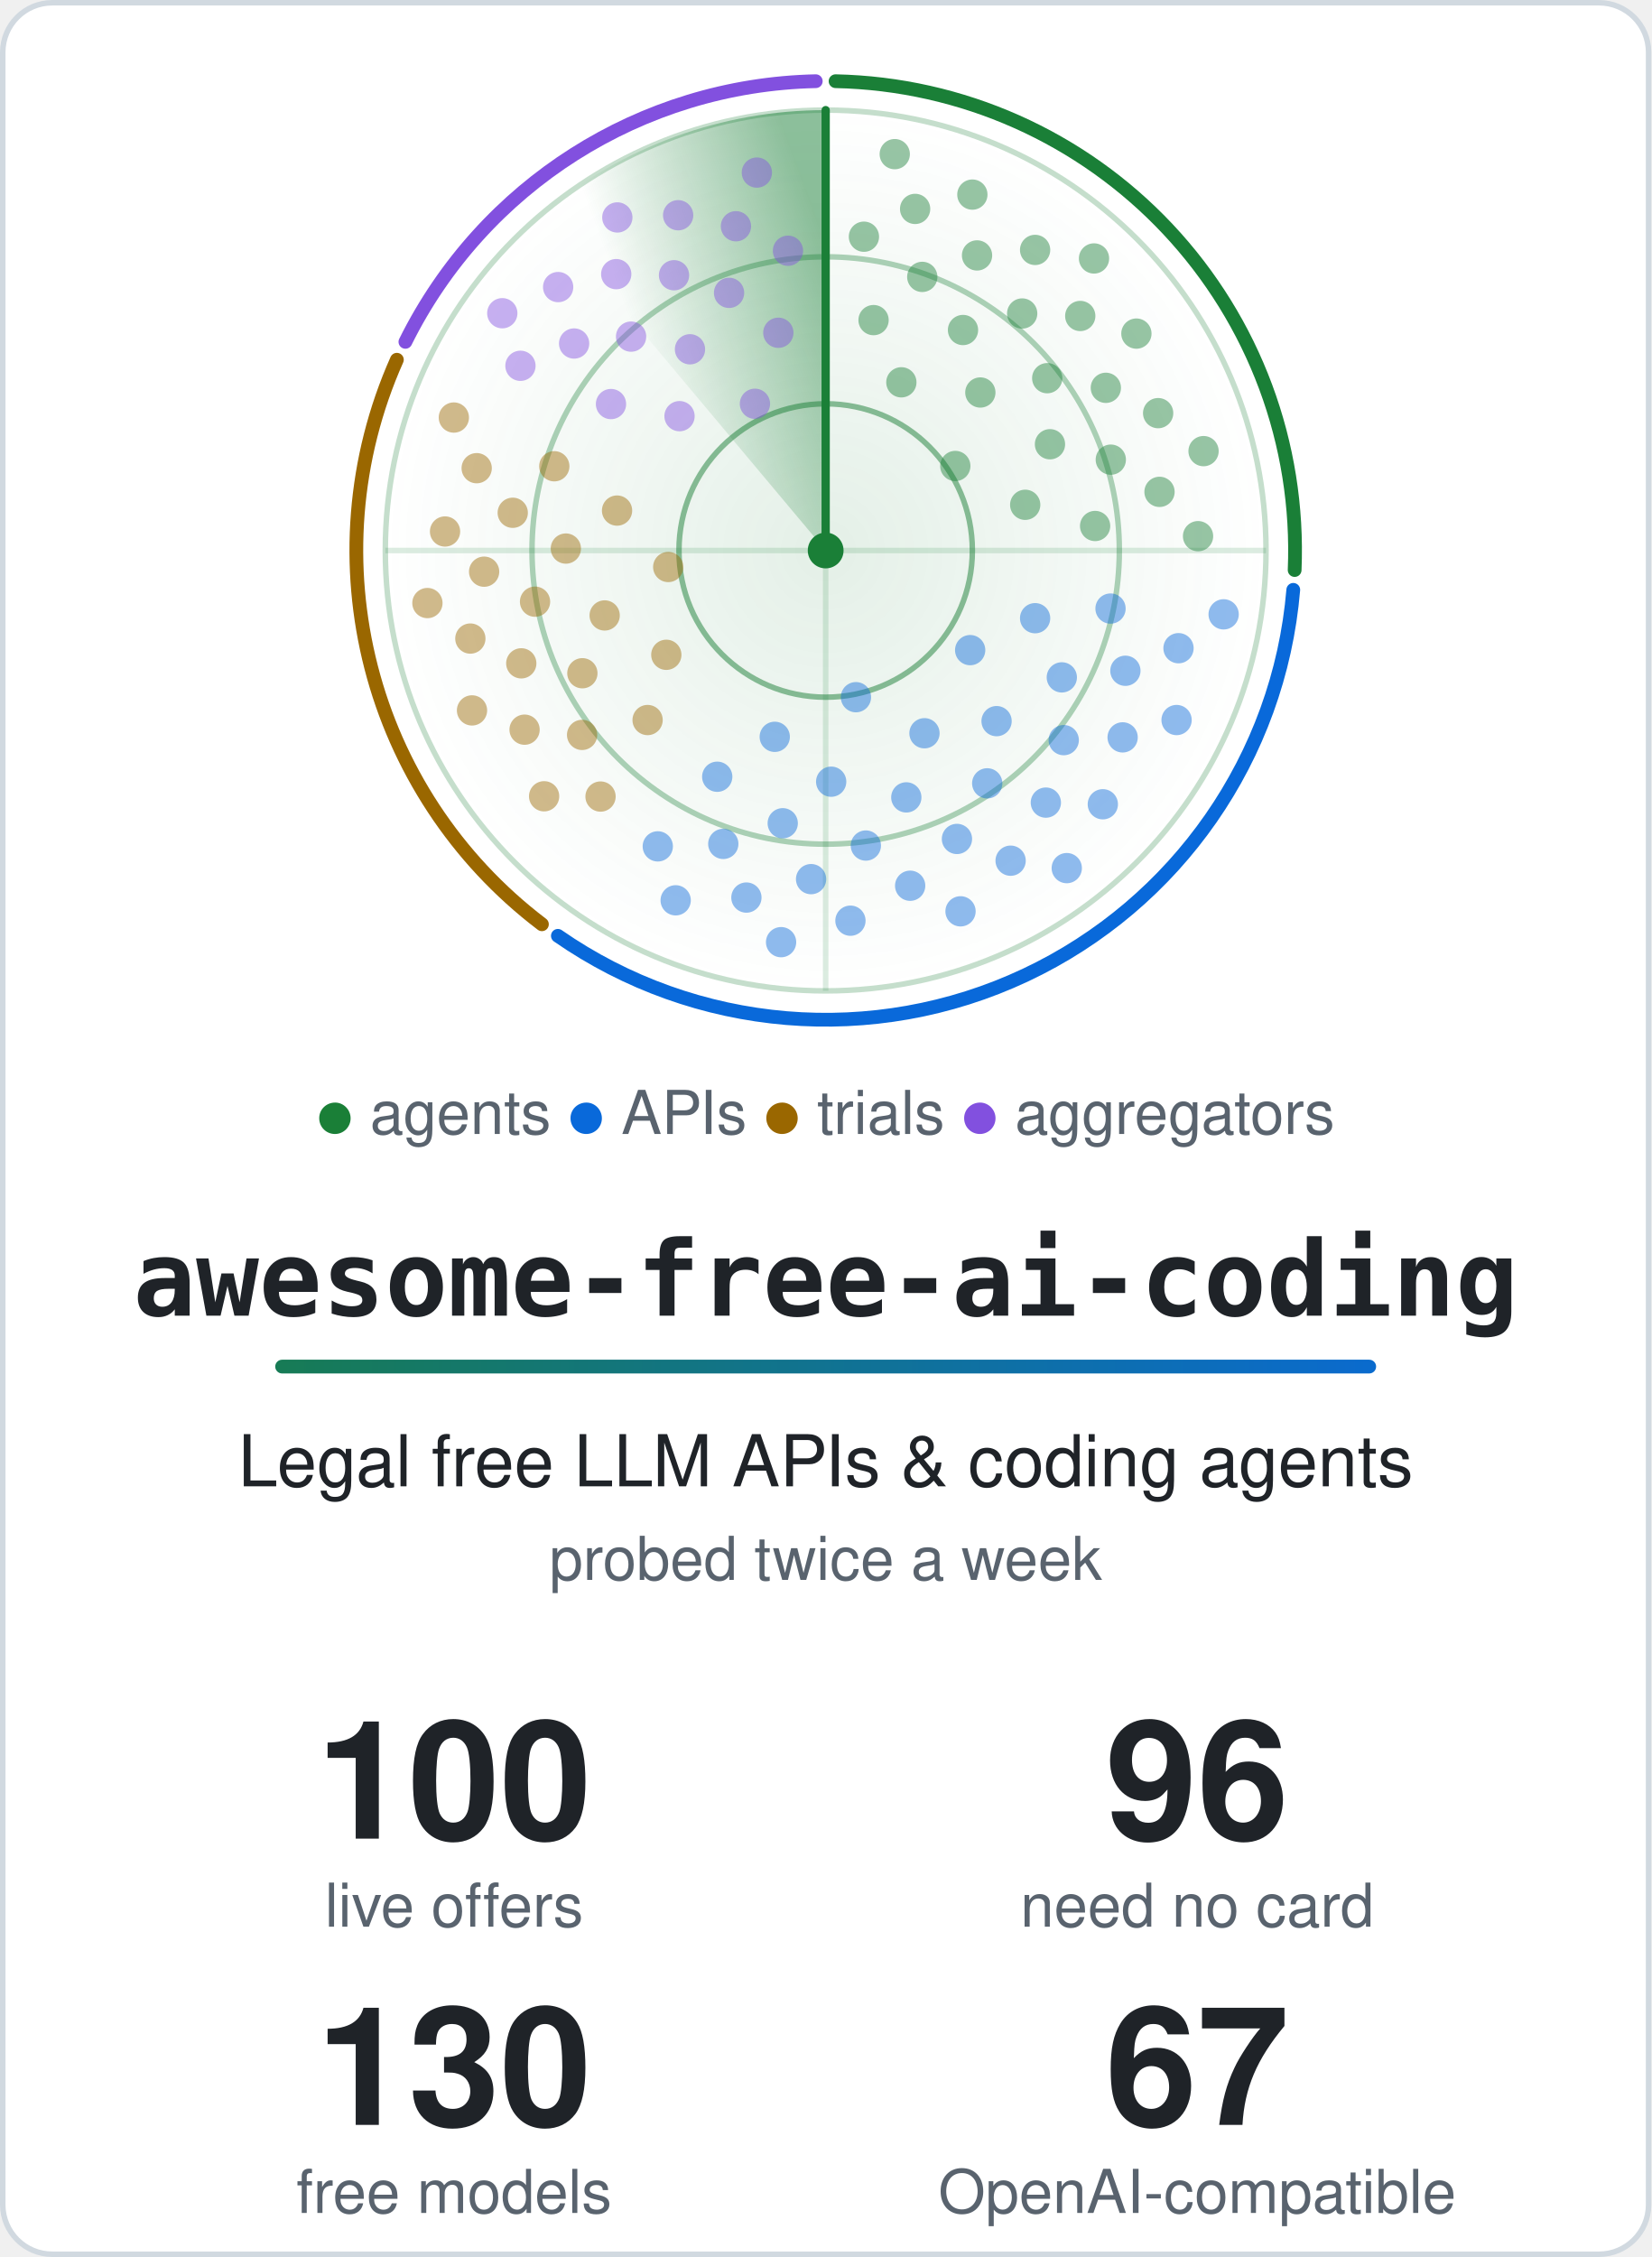
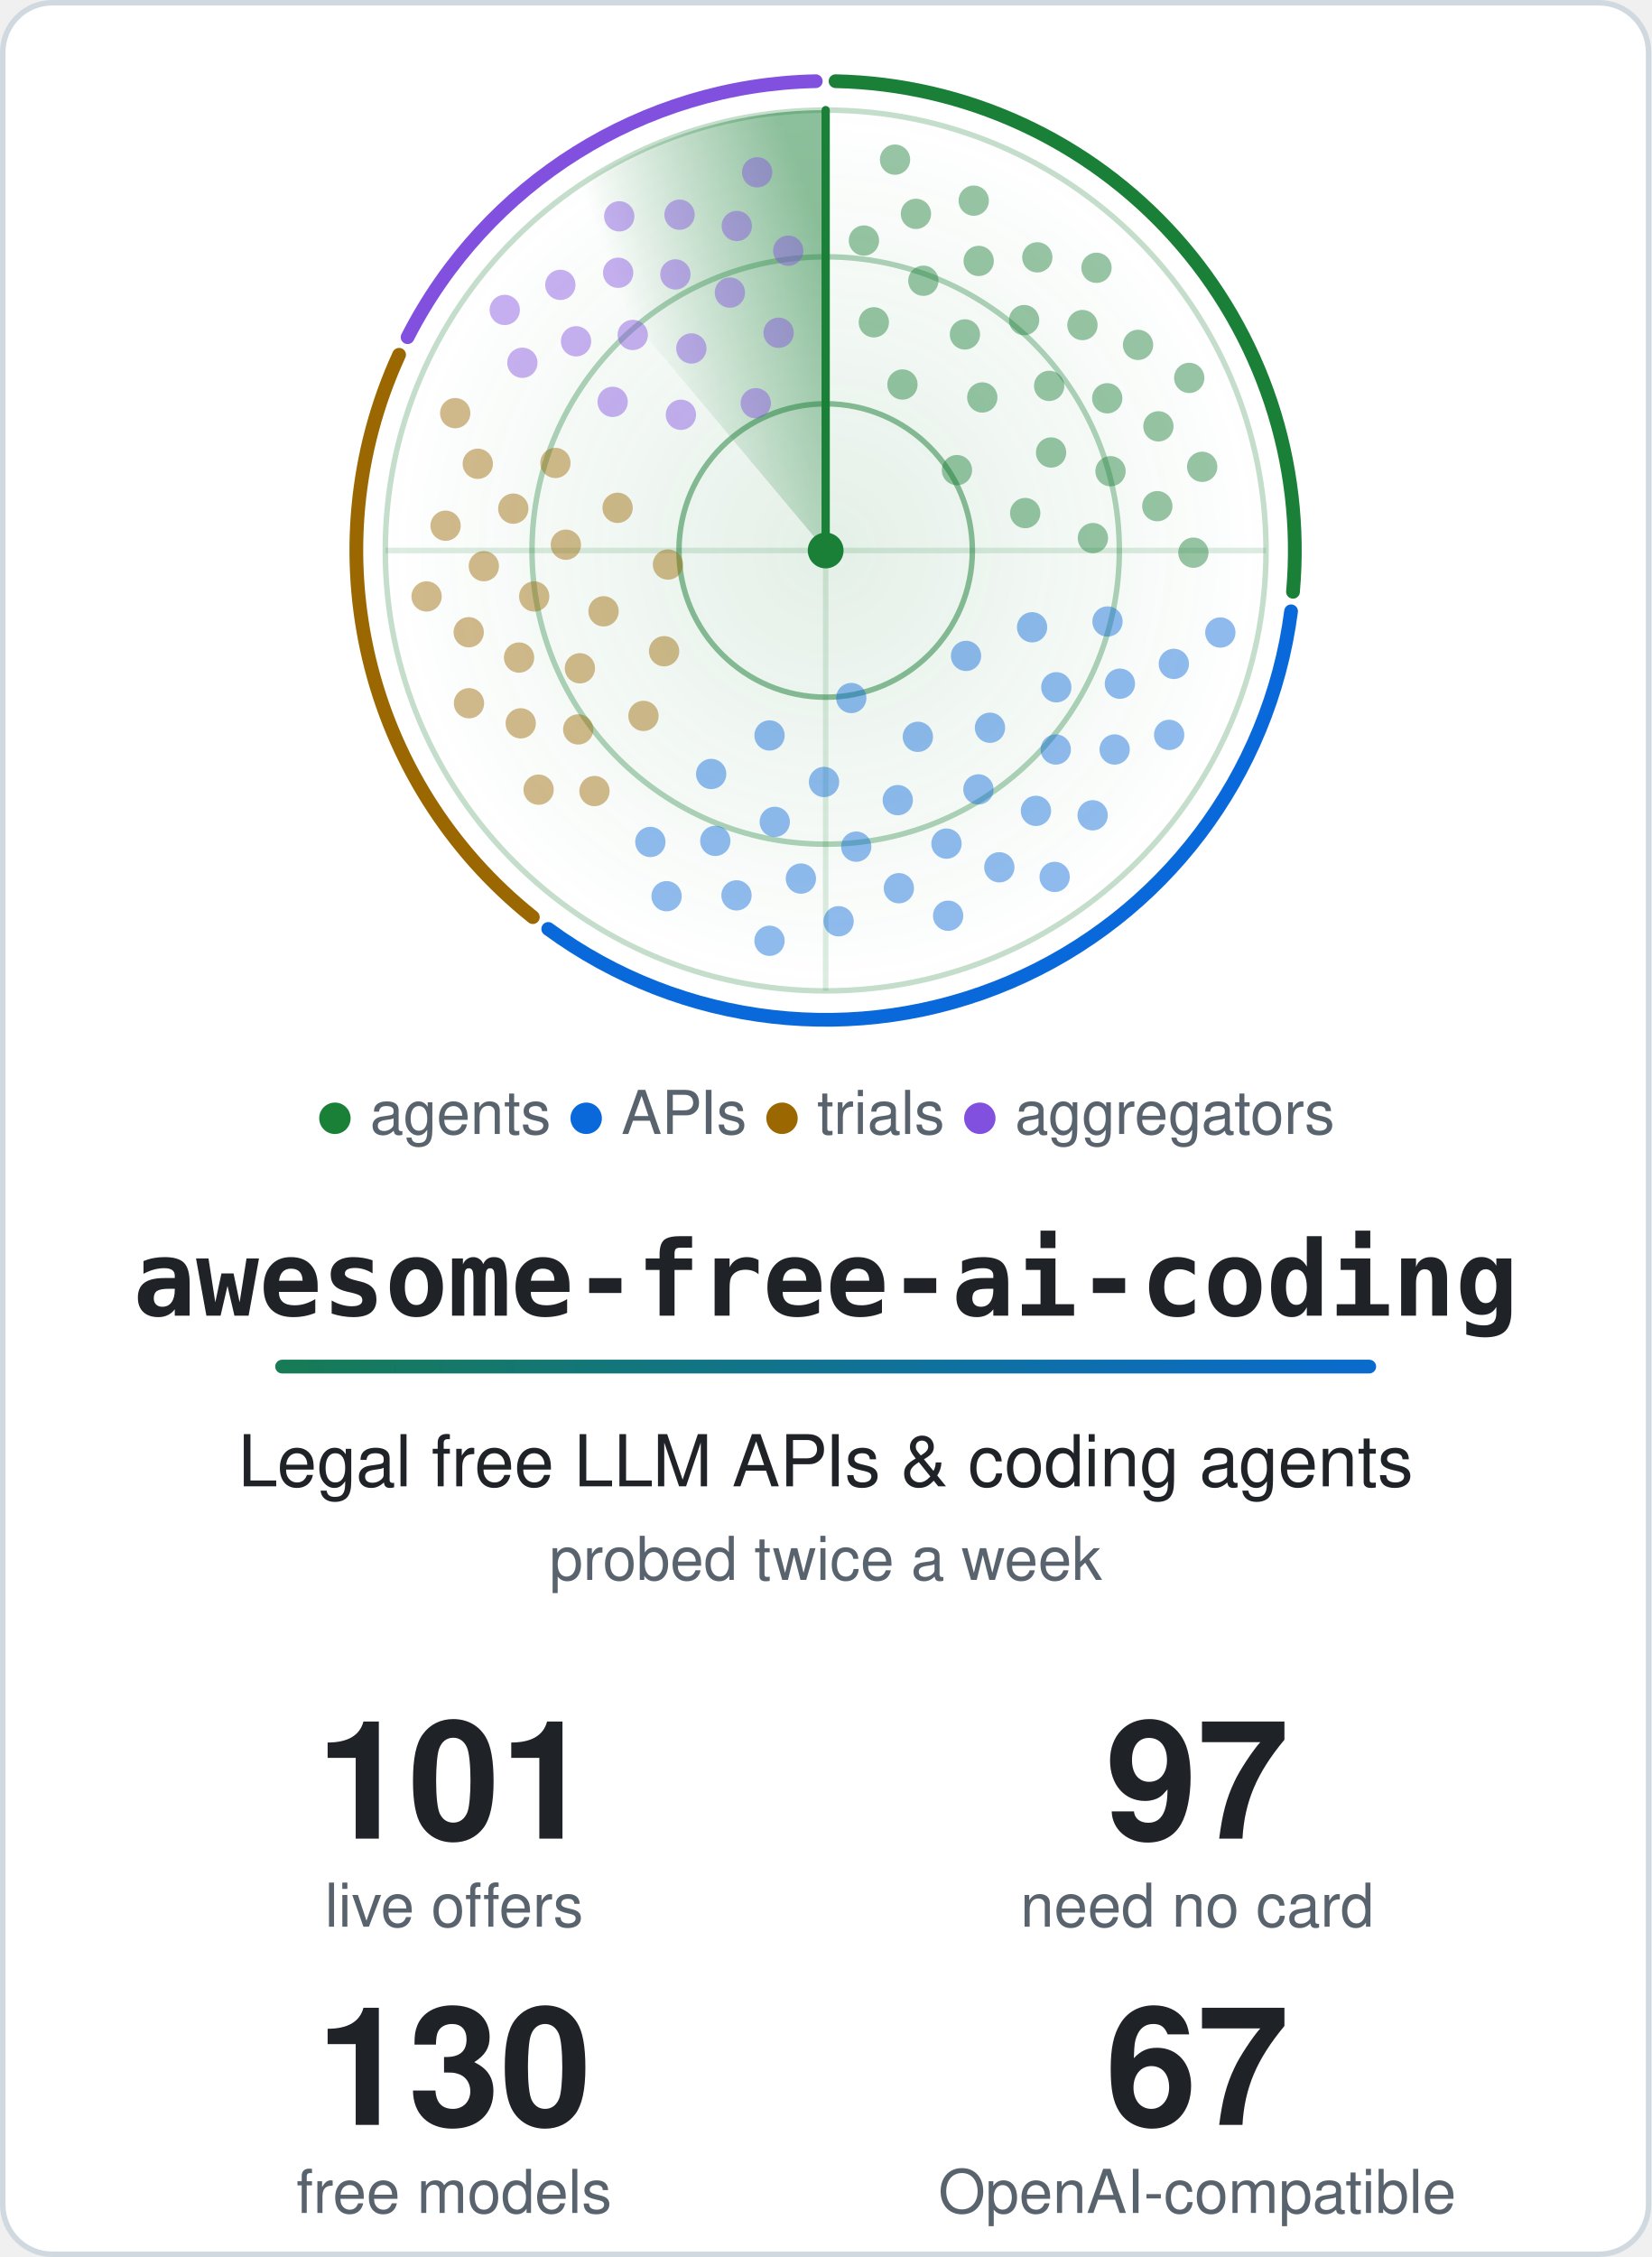
<svg xmlns="http://www.w3.org/2000/svg" width="600" height="820" viewBox="0 0 600 820" role="img" aria-labelledby="title">
  <style>.card{fill:#ffffff;stroke:#d1d9e0}.t{fill:#1f2328}.m{fill:#59636e}.ring{stroke:#1a7f37}.hub{fill:#1a7f37}.beam{stroke:#1a7f37}.s0,.s1,.g0,.g1{stop-color:#1a7f37}.a0{stop-color:#1a7f37}.a1{stop-color:#0969da}.dot.agents,.key.agents{fill:#1a7f37}.rim.agents{stroke:#1a7f37}.dot.apis,.key.apis{fill:#0969da}.rim.apis{stroke:#0969da}.dot.trials,.key.trials{fill:#9a6700}.rim.trials{stroke:#9a6700}.dot.aggregators,.key.aggregators{fill:#8250df}.rim.aggregators{stroke:#8250df}@media (prefers-color-scheme: dark) {.card{fill:#0d1117;stroke:#3d444d}.t{fill:#f0f6fc}.m{fill:#9198a1}.ring{stroke:#3fb950}.hub{fill:#3fb950}.beam{stroke:#3fb950}.s0,.s1,.g0,.g1{stop-color:#3fb950}.a0{stop-color:#3fb950}.a1{stop-color:#4493f8}.dot.agents,.key.agents{fill:#3fb950}.rim.agents{stroke:#3fb950}.dot.apis,.key.apis{fill:#4493f8}.rim.apis{stroke:#4493f8}.dot.trials,.key.trials{fill:#d29922}.rim.trials{stroke:#d29922}.dot.aggregators,.key.aggregators{fill:#ab7df8}.rim.aggregators{stroke:#ab7df8}}.rim{fill:none}.s0{stop-opacity:.5}.s1,.g1{stop-opacity:0}.g0{stop-opacity:.12}.dot{opacity:.45;animation:ping 6s linear infinite}@keyframes ping{0%,4%{opacity:1}55%,100%{opacity:.45}}.turning{animation:turn 6s linear infinite}@keyframes turn{to{transform:rotate(360deg)}}@media (prefers-reduced-motion: reduce) {.dot { animation: none; opacity: 1 } .turning { animation: none }}</style>
  <defs>
    <linearGradient id="accent" gradientUnits="userSpaceOnUse" x1="0" y1="0" x2="540" y2="0">
      <stop class="a0" offset="0" />
      <stop class="a1" offset="1" />
    </linearGradient>
  </defs>
  <rect class="card" x="1" y="1" width="598" height="818" rx="18" stroke-width="2" />
  <defs>
    <radialGradient id="glow">
      <stop class="g0" offset="0" />
      <stop class="g1" offset="1" />
    </radialGradient>
  </defs>
  <circle cx="300.0" cy="200.0" r="160.0" fill="url(#glow)" />
  <circle class="ring" cx="300.0" cy="200.0" r="53.3" fill="none" stroke-width="2" stroke-opacity=".5" />
  <circle class="ring" cx="300.0" cy="200.0" r="106.7" fill="none" stroke-width="2" stroke-opacity=".35" />
  <circle class="ring" cx="300.0" cy="200.0" r="160.0" fill="none" stroke-width="2" stroke-opacity=".25" />
  <path class="ring" d="M140.0 200.0H460.0M300.0 40.0V360.0" stroke-width="2" stroke-opacity=".15" />
-   <path class="rim agents" d="M303.6 29.5A170.5 170.5 0 0 1 470.4 207.1" stroke-width="5" stroke-linecap="round" />
-   <path class="rim apis" d="M469.9 214.3A170.5 170.5 0 0 1 202.7 340.0" stroke-width="5" stroke-linecap="round" />
-   <path class="rim trials" d="M196.9 335.8A170.5 170.5 0 0 1 144.2 130.7" stroke-width="5" stroke-linecap="round" />
-   <path class="rim aggregators" d="M147.3 124.2A170.5 170.5 0 0 1 296.4 29.5" stroke-width="5" stroke-linecap="round" />
+   <path class="rim agents" d="M303.6 29.5A170.5 170.5 0 0 1 469.8 215.0" stroke-width="5" stroke-linecap="round" />
+   <path class="rim apis" d="M469.1 222.1A170.5 170.5 0 0 1 199.2 337.5" stroke-width="5" stroke-linecap="round" />
+   <path class="rim trials" d="M193.6 333.2A170.5 170.5 0 0 1 145.0 128.9" stroke-width="5" stroke-linecap="round" />
+   <path class="rim aggregators" d="M148.1 122.5A170.5 170.5 0 0 1 296.4 29.5" stroke-width="5" stroke-linecap="round" />
  <defs>
    <linearGradient id="sweep" gradientUnits="userSpaceOnUse" x1="300.0" y1="88.0" x2="228.0" y2="114.2">
      <stop class="s0" offset="0" />
      <stop class="s1" offset="1" />
    </linearGradient>
  </defs>
  <g class="turning" style="transform-origin:300.0px 200.0px">
    <path fill="url(#sweep)" d="M300.0 200.0L197.2 77.4A160.0 160.0 0 0 1 300.0 40.0Z" />
    <line class="beam" x1="300.0" y1="200.0" x2="300.0" y2="40.0" stroke-width="3" stroke-linecap="round" />
  </g>
-   <circle class="dot agents" cx="347.1" cy="169.3" r="5.5" style="animation-delay:0.95s" />
-   <circle class="dot agents" cx="327.5" cy="138.9" r="5.5" style="animation-delay:0.40s" />
-   <circle class="dot agents" cx="372.5" cy="183.4" r="5.5" style="animation-delay:1.29s" />
-   <circle class="dot agents" cx="356.2" cy="142.6" r="5.5" style="animation-delay:0.74s" />
-   <circle class="dot agents" cx="317.4" cy="116.3" r="5.5" style="animation-delay:0.20s" />
-   <circle class="dot agents" cx="381.5" cy="161.4" r="5.5" style="animation-delay:1.08s" />
-   <circle class="dot agents" cx="349.9" cy="119.9" r="5.5" style="animation-delay:0.53s" />
-   <circle class="dot agents" cx="397.9" cy="191.1" r="5.5" style="animation-delay:1.41s" />
-   <circle class="dot agents" cx="380.5" cy="137.4" r="5.5" style="animation-delay:0.87s" />
-   <circle class="dot agents" cx="335.1" cy="100.6" r="5.5" style="animation-delay:0.32s" />
-   <circle class="dot agents" cx="403.6" cy="167.0" r="5.5" style="animation-delay:1.21s" />
-   <circle class="dot agents" cx="371.4" cy="113.9" r="5.5" style="animation-delay:0.66s" />
-   <circle class="dot agents" cx="313.9" cy="86.0" r="5.5" style="animation-delay:0.12s" />
-   <circle class="dot agents" cx="401.8" cy="140.9" r="5.5" style="animation-delay:1.00s" />
-   <circle class="dot agents" cx="355.0" cy="92.8" r="5.5" style="animation-delay:0.45s" />
-   <circle class="dot agents" cx="421.3" cy="178.7" r="5.5" style="animation-delay:1.33s" />
-   <circle class="dot agents" cx="392.5" cy="114.8" r="5.5" style="animation-delay:0.79s" />
-   <circle class="dot agents" cx="332.5" cy="75.9" r="5.5" style="animation-delay:0.24s" />
-   <circle class="dot agents" cx="420.8" cy="150.1" r="5.5" style="animation-delay:1.13s" />
-   <circle class="dot agents" cx="376.1" cy="90.8" r="5.5" style="animation-delay:0.58s" />
-   <circle class="dot agents" cx="435.3" cy="194.8" r="5.5" style="animation-delay:1.46s" />
-   <circle class="dot agents" cx="412.9" cy="121.2" r="5.5" style="animation-delay:0.92s" />
-   <circle class="dot agents" cx="353.3" cy="70.7" r="5.5" style="animation-delay:0.37s" />
-   <circle class="dot agents" cx="437.3" cy="163.9" r="5.5" style="animation-delay:1.25s" />
-   <circle class="dot agents" cx="397.5" cy="93.9" r="5.5" style="animation-delay:0.71s" />
-   <circle class="dot agents" cx="325.1" cy="56.0" r="5.5" style="animation-delay:0.16s" />
-   <circle class="dot apis" cx="311.0" cy="253.3" r="5.5" style="animation-delay:2.81s" />
-   <circle class="dot apis" cx="352.5" cy="236.2" r="5.5" style="animation-delay:2.08s" />
-   <circle class="dot apis" cx="281.5" cy="267.7" r="5.5" style="animation-delay:3.26s" />
-   <circle class="dot apis" cx="335.9" cy="266.4" r="5.5" style="animation-delay:2.53s" />
-   <circle class="dot apis" cx="376.1" cy="224.6" r="5.5" style="animation-delay:1.80s" />
-   <circle class="dot apis" cx="302.0" cy="284.0" r="5.5" style="animation-delay:2.98s" />
-   <circle class="dot apis" cx="362.1" cy="262.0" r="5.5" style="animation-delay:2.25s" />
-   <circle class="dot apis" cx="260.6" cy="282.2" r="5.5" style="animation-delay:3.43s" />
-   <circle class="dot apis" cx="329.3" cy="289.7" r="5.5" style="animation-delay:2.70s" />
-   <circle class="dot apis" cx="385.8" cy="246.1" r="5.5" style="animation-delay:1.97s" />
-   <circle class="dot apis" cx="284.4" cy="299.1" r="5.5" style="animation-delay:3.15s" />
-   <circle class="dot apis" cx="358.7" cy="284.6" r="5.5" style="animation-delay:2.42s" />
-   <circle class="dot apis" cx="403.5" cy="221.1" r="5.5" style="animation-delay:1.69s" />
-   <circle class="dot apis" cx="314.6" cy="307.2" r="5.5" style="animation-delay:2.87s" />
-   <circle class="dot apis" cx="386.5" cy="268.9" r="5.5" style="animation-delay:2.14s" />
-   <circle class="dot apis" cx="262.8" cy="306.6" r="5.5" style="animation-delay:3.32s" />
-   <circle class="dot apis" cx="347.7" cy="304.8" r="5.5" style="animation-delay:2.59s" />
-   <circle class="dot apis" cx="408.9" cy="243.7" r="5.5" style="animation-delay:1.86s" />
-   <circle class="dot apis" cx="294.7" cy="319.4" r="5.5" style="animation-delay:3.04s" />
-   <circle class="dot apis" cx="380.0" cy="291.6" r="5.5" style="animation-delay:2.31s" />
-   <circle class="dot apis" cx="239.0" cy="307.5" r="5.5" style="animation-delay:3.49s" />
-   <circle class="dot apis" cx="330.7" cy="321.8" r="5.5" style="animation-delay:2.76s" />
-   <circle class="dot apis" cx="407.9" cy="267.9" r="5.5" style="animation-delay:2.04s" />
-   <circle class="dot apis" cx="271.2" cy="326.1" r="5.5" style="animation-delay:3.21s" />
-   <circle class="dot apis" cx="367.2" cy="312.7" r="5.5" style="animation-delay:2.49s" />
-   <circle class="dot apis" cx="428.2" cy="235.5" r="5.5" style="animation-delay:1.76s" />
-   <circle class="dot apis" cx="309.0" cy="334.5" r="5.5" style="animation-delay:2.94s" />
-   <circle class="dot apis" cx="400.7" cy="292.2" r="5.5" style="animation-delay:2.21s" />
-   <circle class="dot apis" cx="245.5" cy="327.1" r="5.5" style="animation-delay:3.39s" />
-   <circle class="dot apis" cx="349.0" cy="331.1" r="5.5" style="animation-delay:2.66s" />
-   <circle class="dot apis" cx="427.5" cy="261.6" r="5.5" style="animation-delay:1.93s" />
-   <circle class="dot apis" cx="283.8" cy="342.3" r="5.5" style="animation-delay:3.11s" />
-   <circle class="dot apis" cx="387.6" cy="315.4" r="5.5" style="animation-delay:2.38s" />
-   <circle class="dot apis" cx="444.6" cy="223.2" r="5.5" style="animation-delay:1.65s" />
-   <circle class="dot trials" cx="242.8" cy="206.0" r="5.5" style="animation-delay:4.40s" />
-   <circle class="dot trials" cx="242.1" cy="237.9" r="5.5" style="animation-delay:3.95s" />
-   <circle class="dot trials" cx="224.2" cy="185.5" r="5.5" style="animation-delay:4.68s" />
-   <circle class="dot trials" cx="219.7" cy="223.6" r="5.5" style="animation-delay:4.23s" />
-   <circle class="dot trials" cx="235.3" cy="261.6" r="5.5" style="animation-delay:3.77s" />
-   <circle class="dot trials" cx="205.6" cy="199.3" r="5.5" style="animation-delay:4.51s" />
-   <circle class="dot trials" cx="211.6" cy="244.6" r="5.5" style="animation-delay:4.05s" />
-   <circle class="dot trials" cx="201.4" cy="169.4" r="5.5" style="animation-delay:4.79s" />
-   <circle class="dot trials" cx="194.4" cy="218.6" r="5.5" style="animation-delay:4.33s" />
-   <circle class="dot trials" cx="211.5" cy="267.0" r="5.5" style="animation-delay:3.88s" />
-   <circle class="dot trials" cx="186.3" cy="186.3" r="5.5" style="animation-delay:4.61s" />
-   <circle class="dot trials" cx="189.4" cy="241.0" r="5.5" style="animation-delay:4.16s" />
-   <circle class="dot trials" cx="218.2" cy="289.4" r="5.5" style="animation-delay:3.71s" />
-   <circle class="dot trials" cx="175.9" cy="207.7" r="5.5" style="animation-delay:4.44s" />
-   <circle class="dot trials" cx="190.6" cy="265.1" r="5.5" style="animation-delay:3.99s" />
-   <circle class="dot trials" cx="173.2" cy="170.1" r="5.5" style="animation-delay:4.72s" />
-   <circle class="dot trials" cx="170.9" cy="232.0" r="5.5" style="animation-delay:4.27s" />
-   <circle class="dot trials" cx="197.7" cy="289.3" r="5.5" style="animation-delay:3.81s" />
-   <circle class="dot trials" cx="161.7" cy="193.1" r="5.5" style="animation-delay:4.55s" />
-   <circle class="dot trials" cx="171.5" cy="258.1" r="5.5" style="animation-delay:4.09s" />
-   <circle class="dot trials" cx="164.9" cy="151.7" r="5.5" style="animation-delay:4.83s" />
-   <circle class="dot trials" cx="155.3" cy="219.1" r="5.5" style="animation-delay:4.37s" />
-   <circle class="dot aggregators" cx="274.3" cy="146.7" r="5.5" style="animation-delay:5.57s" />
-   <circle class="dot aggregators" cx="246.9" cy="151.2" r="5.5" style="animation-delay:5.21s" />
-   <circle class="dot aggregators" cx="282.8" cy="120.9" r="5.5" style="animation-delay:5.80s" />
-   <circle class="dot aggregators" cx="250.7" cy="126.9" r="5.5" style="animation-delay:5.43s" />
-   <circle class="dot aggregators" cx="222.0" cy="146.8" r="5.5" style="animation-delay:5.07s" />
-   <circle class="dot aggregators" cx="264.9" cy="106.4" r="5.5" style="animation-delay:5.66s" />
-   <circle class="dot aggregators" cx="229.3" cy="122.3" r="5.5" style="animation-delay:5.30s" />
-   <circle class="dot aggregators" cx="286.3" cy="91.1" r="5.5" style="animation-delay:5.88s" />
-   <circle class="dot aggregators" cx="244.9" cy="100.0" r="5.5" style="animation-delay:5.52s" />
-   <circle class="dot aggregators" cx="208.6" cy="124.8" r="5.5" style="animation-delay:5.16s" />
-   <circle class="dot aggregators" cx="267.4" cy="82.2" r="5.5" style="animation-delay:5.74s" />
-   <circle class="dot aggregators" cx="223.9" cy="99.6" r="5.5" style="animation-delay:5.38s" />
-   <circle class="dot aggregators" cx="189.1" cy="132.9" r="5.5" style="animation-delay:5.02s" />
-   <circle class="dot aggregators" cx="246.4" cy="78.2" r="5.5" style="animation-delay:5.60s" />
-   <circle class="dot aggregators" cx="202.8" cy="104.3" r="5.5" style="animation-delay:5.24s" />
-   <circle class="dot aggregators" cx="275.0" cy="62.7" r="5.5" style="animation-delay:5.83s" />
-   <circle class="dot aggregators" cx="224.3" cy="79.0" r="5.5" style="animation-delay:5.47s" />
-   <circle class="dot aggregators" cx="182.5" cy="113.8" r="5.5" style="animation-delay:5.10s" />
+   <circle class="dot agents" cx="347.7" cy="170.8" r="5.5" style="animation-delay:0.98s" />
+   <circle class="dot agents" cx="327.9" cy="139.7" r="5.5" style="animation-delay:0.41s" />
+   <circle class="dot agents" cx="372.5" cy="186.4" r="5.5" style="animation-delay:1.32s" />
+   <circle class="dot agents" cx="356.9" cy="144.4" r="5.5" style="animation-delay:0.76s" />
+   <circle class="dot agents" cx="317.5" cy="117.1" r="5.5" style="animation-delay:0.20s" />
+   <circle class="dot agents" cx="381.9" cy="164.4" r="5.5" style="animation-delay:1.11s" />
+   <circle class="dot agents" cx="350.6" cy="121.5" r="5.5" style="animation-delay:0.55s" />
+   <circle class="dot agents" cx="397.1" cy="195.5" r="5.5" style="animation-delay:1.46s" />
+   <circle class="dot agents" cx="381.2" cy="140.2" r="5.5" style="animation-delay:0.89s" />
+   <circle class="dot agents" cx="335.5" cy="102.0" r="5.5" style="animation-delay:0.33s" />
+   <circle class="dot agents" cx="403.5" cy="171.2" r="5.5" style="animation-delay:1.24s" />
+   <circle class="dot agents" cx="372.1" cy="116.3" r="5.5" style="animation-delay:0.68s" />
+   <circle class="dot agents" cx="313.9" cy="87.4" r="5.5" style="animation-delay:0.12s" />
+   <circle class="dot agents" cx="402.3" cy="144.7" r="5.5" style="animation-delay:1.03s" />
+   <circle class="dot agents" cx="355.6" cy="94.8" r="5.5" style="animation-delay:0.46s" />
+   <circle class="dot agents" cx="420.5" cy="183.9" r="5.5" style="animation-delay:1.37s" />
+   <circle class="dot agents" cx="393.3" cy="118.1" r="5.5" style="animation-delay:0.81s" />
+   <circle class="dot agents" cx="332.8" cy="77.7" r="5.5" style="animation-delay:0.25s" />
+   <circle class="dot agents" cx="420.9" cy="154.9" r="5.5" style="animation-delay:1.16s" />
+   <circle class="dot agents" cx="376.9" cy="93.5" r="5.5" style="animation-delay:0.60s" />
+   <circle class="dot agents" cx="433.6" cy="200.8" r="5.5" style="animation-delay:1.51s" />
+   <circle class="dot agents" cx="413.5" cy="125.3" r="5.5" style="animation-delay:0.94s" />
+   <circle class="dot agents" cx="353.8" cy="72.9" r="5.5" style="animation-delay:0.38s" />
+   <circle class="dot agents" cx="436.8" cy="169.6" r="5.5" style="animation-delay:1.29s" />
+   <circle class="dot agents" cx="398.4" cy="97.3" r="5.5" style="animation-delay:0.73s" />
+   <circle class="dot agents" cx="325.2" cy="58.0" r="5.5" style="animation-delay:0.17s" />
+   <circle class="dot agents" cx="432.1" cy="137.3" r="5.5" style="animation-delay:1.08s" />
+   <circle class="dot apis" cx="309.3" cy="253.6" r="5.5" style="animation-delay:2.84s" />
+   <circle class="dot apis" cx="351.0" cy="238.3" r="5.5" style="animation-delay:2.12s" />
+   <circle class="dot apis" cx="279.6" cy="267.2" r="5.5" style="animation-delay:3.28s" />
+   <circle class="dot apis" cx="333.5" cy="267.7" r="5.5" style="animation-delay:2.56s" />
+   <circle class="dot apis" cx="375.0" cy="227.9" r="5.5" style="animation-delay:1.84s" />
+   <circle class="dot apis" cx="299.4" cy="284.1" r="5.5" style="animation-delay:3.01s" />
+   <circle class="dot apis" cx="359.7" cy="264.4" r="5.5" style="animation-delay:2.29s" />
+   <circle class="dot apis" cx="258.4" cy="281.2" r="5.5" style="animation-delay:3.45s" />
+   <circle class="dot apis" cx="326.2" cy="290.7" r="5.5" style="animation-delay:2.73s" />
+   <circle class="dot apis" cx="383.8" cy="249.7" r="5.5" style="animation-delay:2.01s" />
+   <circle class="dot apis" cx="281.5" cy="298.6" r="5.5" style="animation-delay:3.18s" />
+   <circle class="dot apis" cx="355.5" cy="286.8" r="5.5" style="animation-delay:2.46s" />
+   <circle class="dot apis" cx="402.4" cy="225.8" r="5.5" style="animation-delay:1.74s" />
+   <circle class="dot apis" cx="311.1" cy="307.6" r="5.5" style="animation-delay:2.90s" />
+   <circle class="dot apis" cx="383.6" cy="272.3" r="5.5" style="animation-delay:2.18s" />
+   <circle class="dot apis" cx="259.9" cy="305.5" r="5.5" style="animation-delay:3.35s" />
+   <circle class="dot apis" cx="343.9" cy="306.5" r="5.5" style="animation-delay:2.63s" />
+   <circle class="dot apis" cx="406.9" cy="248.4" r="5.5" style="animation-delay:1.91s" />
+   <circle class="dot apis" cx="291.0" cy="319.2" r="5.5" style="animation-delay:3.07s" />
+   <circle class="dot apis" cx="376.4" cy="294.6" r="5.5" style="animation-delay:2.35s" />
+   <circle class="dot apis" cx="236.3" cy="305.9" r="5.5" style="animation-delay:3.52s" />
+   <circle class="dot apis" cx="326.6" cy="322.7" r="5.5" style="animation-delay:2.80s" />
+   <circle class="dot apis" cx="405.0" cy="272.3" r="5.5" style="animation-delay:2.08s" />
+   <circle class="dot apis" cx="267.6" cy="325.3" r="5.5" style="animation-delay:3.24s" />
+   <circle class="dot apis" cx="363.1" cy="315.1" r="5.5" style="animation-delay:2.52s" />
+   <circle class="dot apis" cx="426.5" cy="241.2" r="5.5" style="animation-delay:1.80s" />
+   <circle class="dot apis" cx="304.7" cy="334.7" r="5.5" style="animation-delay:2.97s" />
+   <circle class="dot apis" cx="397.0" cy="296.2" r="5.5" style="animation-delay:2.25s" />
+   <circle class="dot apis" cx="242.2" cy="325.6" r="5.5" style="animation-delay:3.41s" />
+   <circle class="dot apis" cx="344.5" cy="332.7" r="5.5" style="animation-delay:2.69s" />
+   <circle class="dot apis" cx="424.8" cy="267.0" r="5.5" style="animation-delay:1.97s" />
+   <circle class="dot apis" cx="279.6" cy="341.8" r="5.5" style="animation-delay:3.14s" />
+   <circle class="dot apis" cx="383.2" cy="318.6" r="5.5" style="animation-delay:2.42s" />
+   <circle class="dot apis" cx="443.4" cy="229.8" r="5.5" style="animation-delay:1.70s" />
+   <circle class="dot trials" cx="242.7" cy="205.1" r="5.5" style="animation-delay:4.42s" />
+   <circle class="dot trials" cx="241.3" cy="236.6" r="5.5" style="animation-delay:3.97s" />
+   <circle class="dot trials" cx="224.4" cy="184.5" r="5.5" style="animation-delay:4.69s" />
+   <circle class="dot trials" cx="219.3" cy="222.1" r="5.5" style="animation-delay:4.24s" />
+   <circle class="dot trials" cx="233.8" cy="260.1" r="5.5" style="animation-delay:3.80s" />
+   <circle class="dot trials" cx="205.6" cy="197.9" r="5.5" style="animation-delay:4.52s" />
+   <circle class="dot trials" cx="210.7" cy="242.8" r="5.5" style="animation-delay:4.07s" />
+   <circle class="dot trials" cx="201.8" cy="168.2" r="5.5" style="animation-delay:4.80s" />
+   <circle class="dot trials" cx="194.1" cy="216.7" r="5.5" style="animation-delay:4.35s" />
+   <circle class="dot trials" cx="210.1" cy="265.0" r="5.5" style="animation-delay:3.90s" />
+   <circle class="dot trials" cx="186.5" cy="184.8" r="5.5" style="animation-delay:4.63s" />
+   <circle class="dot trials" cx="188.6" cy="238.9" r="5.5" style="animation-delay:4.18s" />
+   <circle class="dot trials" cx="216.0" cy="287.4" r="5.5" style="animation-delay:3.73s" />
+   <circle class="dot trials" cx="175.8" cy="205.7" r="5.5" style="animation-delay:4.46s" />
+   <circle class="dot trials" cx="189.2" cy="262.8" r="5.5" style="animation-delay:4.01s" />
+   <circle class="dot trials" cx="173.6" cy="168.5" r="5.5" style="animation-delay:4.73s" />
+   <circle class="dot trials" cx="170.3" cy="229.7" r="5.5" style="animation-delay:4.28s" />
+   <circle class="dot trials" cx="195.7" cy="286.9" r="5.5" style="animation-delay:3.84s" />
+   <circle class="dot trials" cx="161.9" cy="191.0" r="5.5" style="animation-delay:4.56s" />
+   <circle class="dot trials" cx="170.4" cy="255.5" r="5.5" style="animation-delay:4.11s" />
+   <circle class="dot trials" cx="165.4" cy="150.1" r="5.5" style="animation-delay:4.84s" />
+   <circle class="dot trials" cx="155.0" cy="216.7" r="5.5" style="animation-delay:4.39s" />
+   <circle class="dot aggregators" cx="274.6" cy="146.5" r="5.5" style="animation-delay:5.58s" />
+   <circle class="dot aggregators" cx="247.4" cy="150.7" r="5.5" style="animation-delay:5.22s" />
+   <circle class="dot aggregators" cx="282.9" cy="120.9" r="5.5" style="animation-delay:5.80s" />
+   <circle class="dot aggregators" cx="251.2" cy="126.6" r="5.5" style="animation-delay:5.44s" />
+   <circle class="dot aggregators" cx="222.6" cy="146.0" r="5.5" style="animation-delay:5.08s" />
+   <circle class="dot aggregators" cx="265.2" cy="106.3" r="5.5" style="animation-delay:5.66s" />
+   <circle class="dot aggregators" cx="229.9" cy="121.7" r="5.5" style="animation-delay:5.30s" />
+   <circle class="dot aggregators" cx="286.4" cy="91.1" r="5.5" style="animation-delay:5.88s" />
+   <circle class="dot aggregators" cx="245.4" cy="99.7" r="5.5" style="animation-delay:5.52s" />
+   <circle class="dot aggregators" cx="209.3" cy="124.0" r="5.5" style="animation-delay:5.17s" />
+   <circle class="dot aggregators" cx="267.7" cy="82.1" r="5.5" style="animation-delay:5.74s" />
+   <circle class="dot aggregators" cx="224.6" cy="99.1" r="5.5" style="animation-delay:5.39s" />
+   <circle class="dot aggregators" cx="189.8" cy="131.8" r="5.5" style="animation-delay:5.03s" />
+   <circle class="dot aggregators" cx="246.9" cy="78.0" r="5.5" style="animation-delay:5.61s" />
+   <circle class="dot aggregators" cx="203.6" cy="103.5" r="5.5" style="animation-delay:5.25s" />
+   <circle class="dot aggregators" cx="275.1" cy="62.6" r="5.5" style="animation-delay:5.83s" />
+   <circle class="dot aggregators" cx="225.0" cy="78.6" r="5.5" style="animation-delay:5.47s" />
+   <circle class="dot aggregators" cx="183.4" cy="112.6" r="5.5" style="animation-delay:5.11s" />
  <circle class="hub" cx="300.0" cy="200.0" r="6.5" />
  <text class="m" x="300.0" y="412" text-anchor="middle" font-family="-apple-system, BlinkMacSystemFont, 'Segoe UI', Helvetica, Arial, sans-serif" font-size="22">
    <tspan class="key agents">●</tspan> agents <tspan class="key apis">●</tspan> APIs <tspan class="key trials">●</tspan> trials <tspan class="key aggregators">●</tspan> aggregators</text>
  <text class="t" x="300.0" y="478" text-anchor="middle" font-family="ui-monospace, SFMono-Regular, Menlo, Consolas, monospace" font-size="38" font-weight="700">awesome-free-ai-coding</text>
  <rect x="100.0" y="494" width="400" height="5" rx="2.5" fill="url(#accent)" />
  <text class="t" x="300.0" y="540" text-anchor="middle" font-family="-apple-system, BlinkMacSystemFont, 'Segoe UI', Helvetica, Arial, sans-serif" font-size="26">Legal free LLM APIs &amp; coding agents</text>
  <text class="m" x="300.0" y="574" text-anchor="middle" font-family="-apple-system, BlinkMacSystemFont, 'Segoe UI', Helvetica, Arial, sans-serif" font-size="22">probed twice a week</text>
-   <text class="t" x="165.0" y="668" text-anchor="middle" font-family="-apple-system, BlinkMacSystemFont, 'Segoe UI', Helvetica, Arial, sans-serif" font-size="60" font-weight="700">100</text>
+   <text class="t" x="165.0" y="668" text-anchor="middle" font-family="-apple-system, BlinkMacSystemFont, 'Segoe UI', Helvetica, Arial, sans-serif" font-size="60" font-weight="700">101</text>
  <text class="m" x="165.0" y="700" text-anchor="middle" font-family="-apple-system, BlinkMacSystemFont, 'Segoe UI', Helvetica, Arial, sans-serif" font-size="22">live offers</text>
-   <text class="t" x="435.0" y="668" text-anchor="middle" font-family="-apple-system, BlinkMacSystemFont, 'Segoe UI', Helvetica, Arial, sans-serif" font-size="60" font-weight="700">96</text>
+   <text class="t" x="435.0" y="668" text-anchor="middle" font-family="-apple-system, BlinkMacSystemFont, 'Segoe UI', Helvetica, Arial, sans-serif" font-size="60" font-weight="700">97</text>
  <text class="m" x="435.0" y="700" text-anchor="middle" font-family="-apple-system, BlinkMacSystemFont, 'Segoe UI', Helvetica, Arial, sans-serif" font-size="22">need no card</text>
  <text class="t" x="165.0" y="772" text-anchor="middle" font-family="-apple-system, BlinkMacSystemFont, 'Segoe UI', Helvetica, Arial, sans-serif" font-size="60" font-weight="700">130</text>
  <text class="m" x="165.0" y="804" text-anchor="middle" font-family="-apple-system, BlinkMacSystemFont, 'Segoe UI', Helvetica, Arial, sans-serif" font-size="22">free models</text>
  <text class="t" x="435.0" y="772" text-anchor="middle" font-family="-apple-system, BlinkMacSystemFont, 'Segoe UI', Helvetica, Arial, sans-serif" font-size="60" font-weight="700">67</text>
  <text class="m" x="435.0" y="804" text-anchor="middle" font-family="-apple-system, BlinkMacSystemFont, 'Segoe UI', Helvetica, Arial, sans-serif" font-size="22">OpenAI-compatible</text>
</svg>
